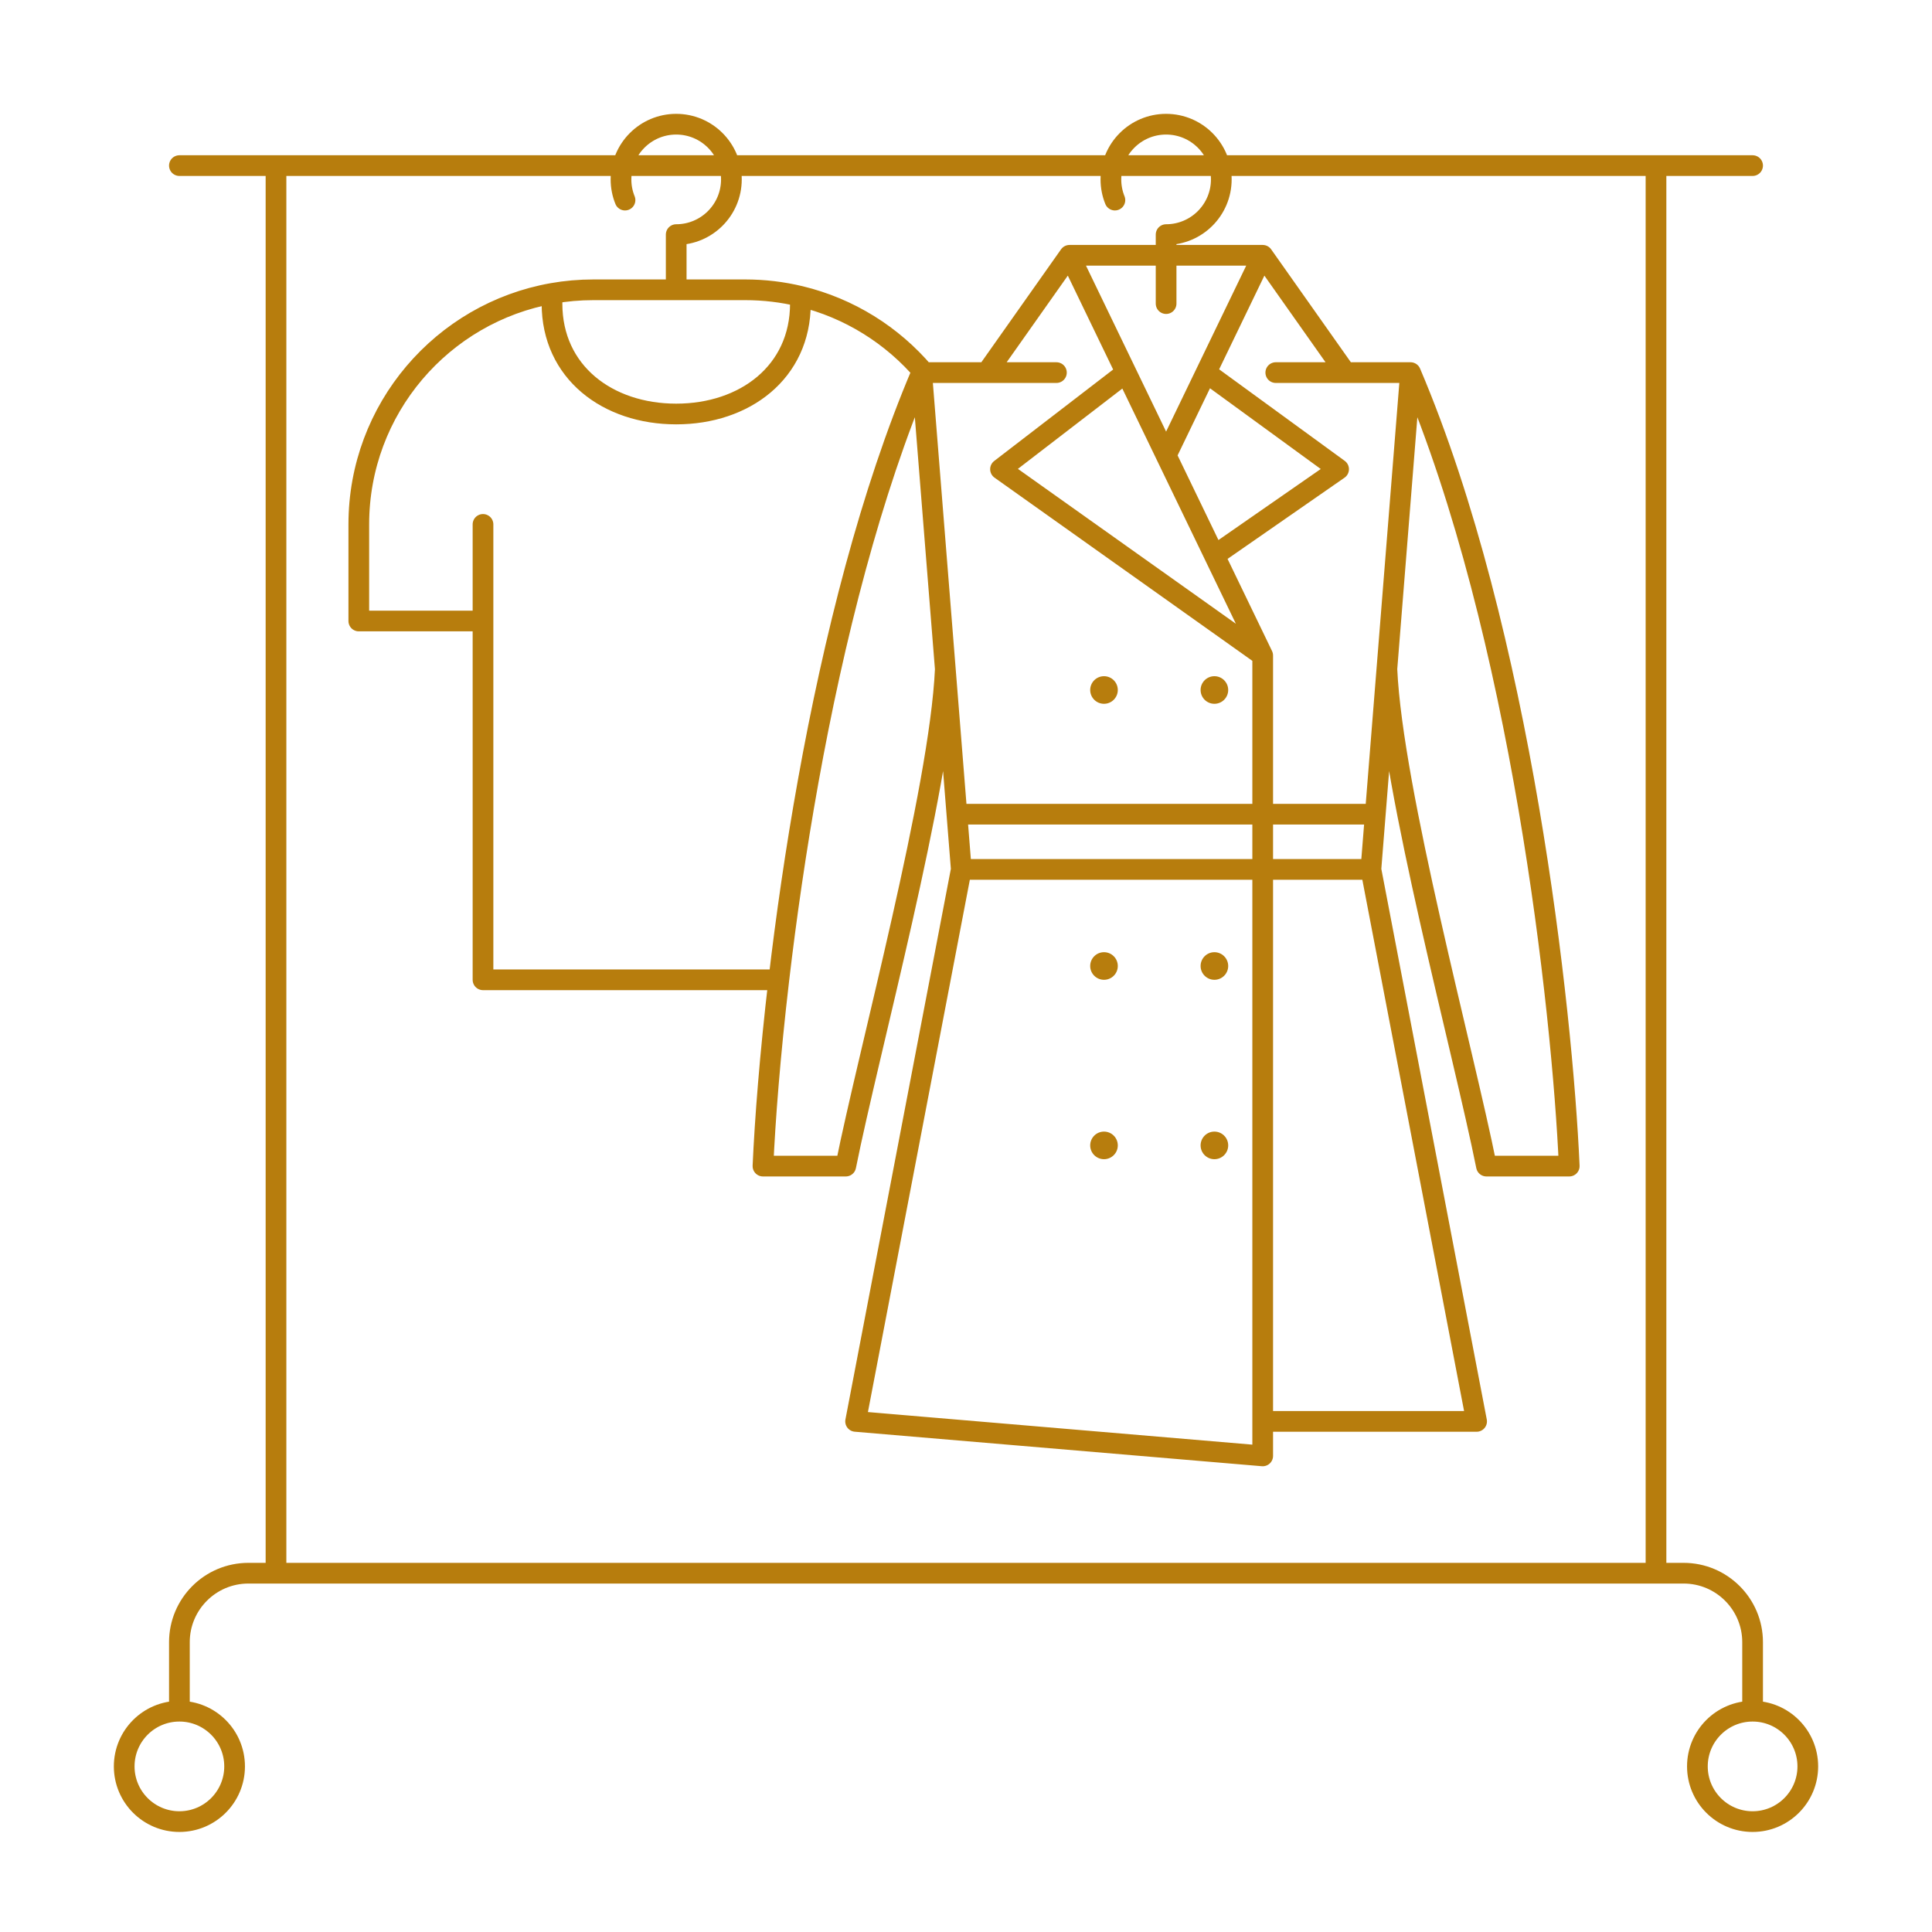
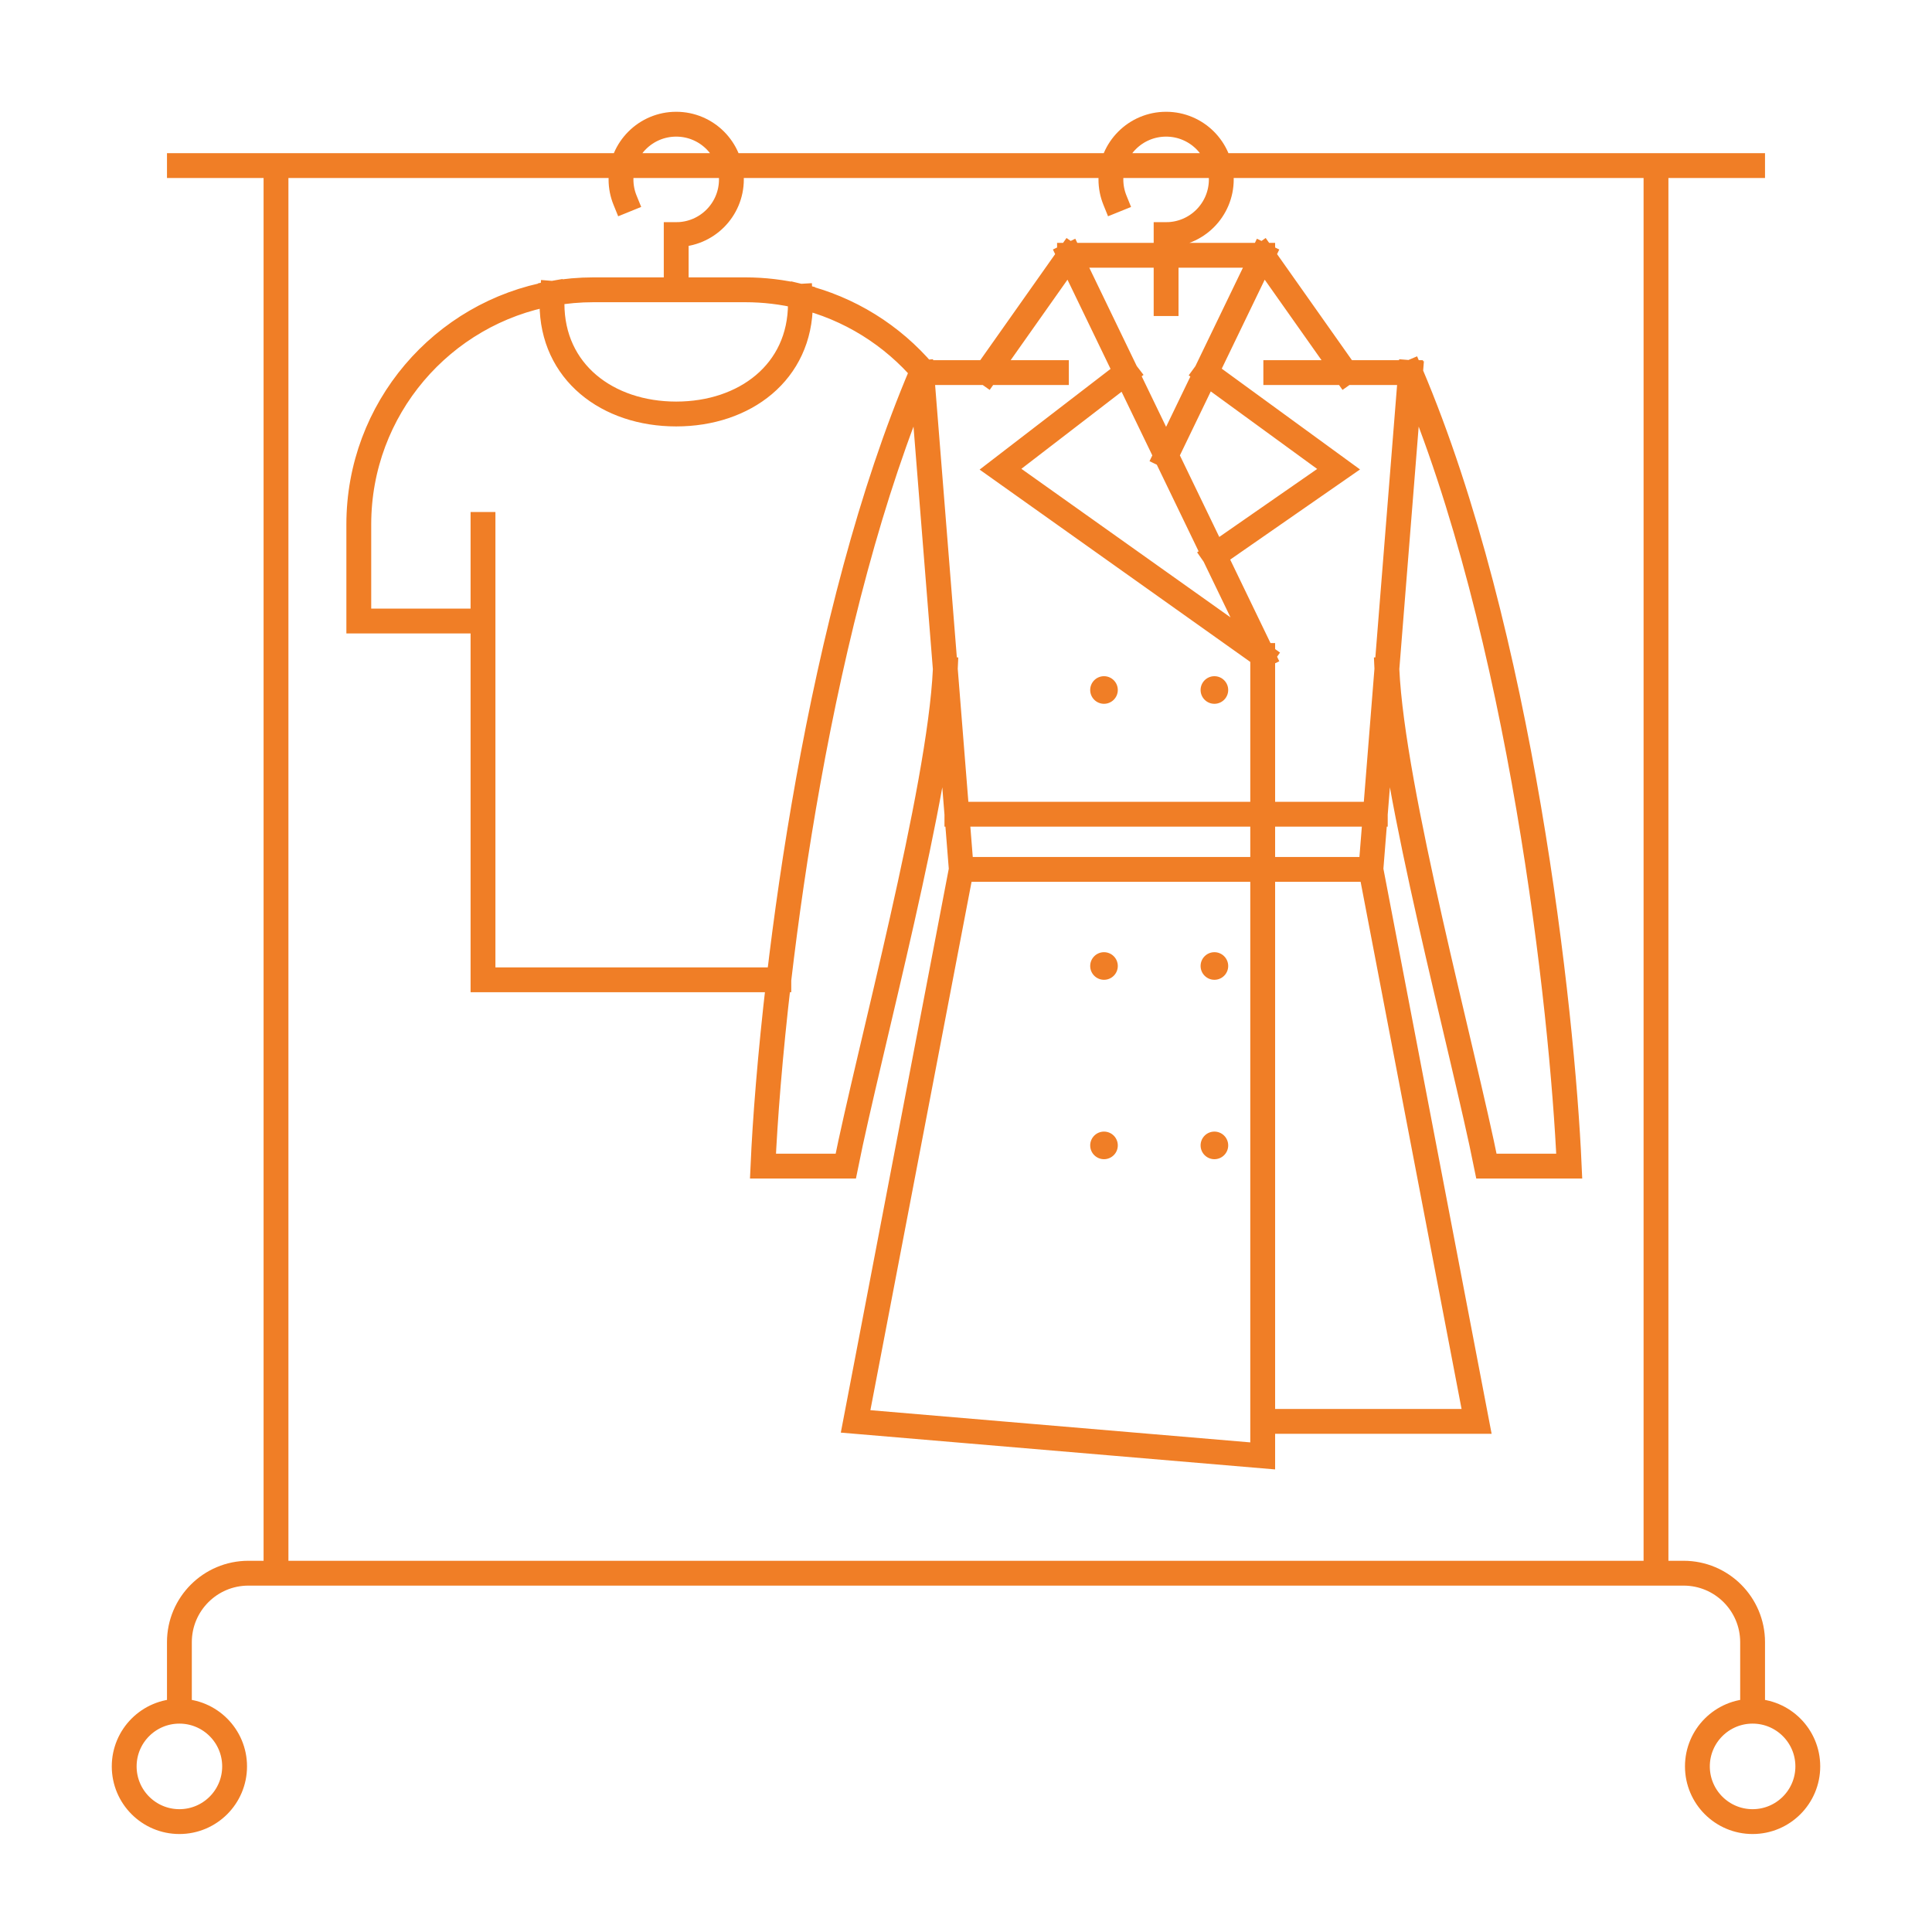
<svg xmlns="http://www.w3.org/2000/svg" width="140" height="140" viewBox="0 0 140 140" fill="none">
-   <path d="M13 12H127M13 124V119C13 116.239 15.239 114 18 114H122C124.761 114 127 116.239 127 119V124M13 124C10.791 124 9 125.791 9 128C9 130.209 10.791 132 13 132C15.209 132 17 130.209 17 128C17 125.791 15.209 124 13 124ZM127 124C124.791 124 123 125.791 123 128C123 130.209 124.791 132 127 132C129.209 132 131 130.209 131 128C131 125.791 129.209 124 127 124ZM99.34 63L107 103H91.5M99.34 63H91.5M99.34 63L99.659 59M69.659 63L62 103L91.5 105.5V103M69.659 63H91.5M69.659 63L69.34 59M66.787 27L69.34 59M66.787 27C64.933 31.356 63.348 36.173 62 41.143C59.238 51.327 57.473 62.157 56.437 71M66.787 27H66.962M71.5 27L74.5 22.75L77.5 18.5M71.5 27H66.962M71.5 27H76.552M77.5 18.5H84.5M77.5 18.5L81.603 27M84.5 18.5H91.5M84.5 18.5V17C86.709 17 88.5 15.209 88.5 13C88.5 10.791 86.709 9 84.5 9C82.291 9 80.5 10.791 80.5 13C80.5 13.53 80.603 14.037 80.79 14.5M84.5 18.5V22M91.5 18.5L94.5 22.75L97.5 27M91.5 18.5L87.396 27M97.5 27H102.213M97.5 27H92.448M84.5 33L87.396 27M84.5 33L88 40.25M84.5 33L81.603 27M87.396 27L97 34L88 40.25M102.213 27L99.659 59M102.213 27C110.213 45.8 113.213 73.167 113.713 84.5H107.713C106.046 76.167 100.9 57.3 100.5 48.5M88 40.25L91.5 47.5M91.5 47.5L72.5 34L81.603 27M91.5 47.5V59M91.5 59V63M91.5 59H99.659M91.5 59H69.34M91.5 63V103M68.5 48.5C68.1 57.3 62.954 76.167 61.287 84.5H55.287C55.434 81.174 55.796 76.466 56.437 71M49 21H43C41.987 21 40.995 21.089 40.03 21.259M49 21H54C55.372 21 56.706 21.163 57.985 21.47M49 21V17C51.209 17 53 15.209 53 13C53 10.791 51.209 9 49 9C46.791 9 45 10.791 45 13C45 13.53 45.103 14.037 45.291 14.5M40.03 21.259C32.057 22.663 26 29.624 26 38V45H35M40.03 21.259C40.01 21.503 40 21.75 40 22C40 26.971 44.029 30 49 30C53.971 30 58 26.971 58 22C58 21.822 57.995 21.645 57.985 21.47M57.985 21.47C61.544 22.324 64.668 24.299 66.962 27M35 45V71H56.437M35 45V38M20 12H120V114H20V12Z" stroke="#B77D0D" stroke-width="1.5" stroke-linecap="round" stroke-linejoin="round" />
-   <circle cx="80" cy="70" r="1" fill="#B77D0D" />
-   <circle cx="80" cy="83" r="1" fill="#B77D0D" />
-   <circle cx="80" cy="50" r="1" fill="#B77D0D" />
-   <circle cx="88" cy="70" r="1" fill="#B77D0D" />
-   <circle cx="88" cy="83" r="1" fill="#B77D0D" />
-   <circle cx="88" cy="50" r="1" fill="#B77D0D" />
+   <path d="M13 12H127M13 124V119C13 116.239 15.239 114 18 114H122C124.761 114 127 116.239 127 119V124M13 124C10.791 124 9 125.791 9 128C9 130.209 10.791 132 13 132C15.209 132 17 130.209 17 128C17 125.791 15.209 124 13 124ZM127 124C124.791 124 123 125.791 123 128C123 130.209 124.791 132 127 132C129.209 132 131 130.209 131 128C131 125.791 129.209 124 127 124ZM99.34 63L107 103H91.5M99.34 63H91.5M99.34 63L99.659 59M69.659 63L62 103L91.5 105.5V103M69.659 63H91.5M69.659 63L69.34 59M66.787 27L69.34 59M66.787 27C64.933 31.356 63.348 36.173 62 41.143C59.238 51.327 57.473 62.157 56.437 71M66.787 27H66.962M71.5 27L74.5 22.75L77.5 18.5M71.5 27H66.962M71.5 27H76.552M77.5 18.5H84.5M77.5 18.5L81.603 27M84.5 18.5H91.5M84.5 18.5V17C86.709 17 88.5 15.209 88.5 13C88.5 10.791 86.709 9 84.5 9C82.291 9 80.5 10.791 80.5 13C80.5 13.53 80.603 14.037 80.79 14.5M84.5 18.5V22M91.5 18.5L94.5 22.75L97.5 27M91.5 18.5L87.396 27M97.5 27H102.213M97.5 27H92.448M84.5 33L87.396 27M84.5 33L88 40.25M84.5 33L81.603 27M87.396 27L97 34L88 40.25M102.213 27L99.659 59M102.213 27C110.213 45.8 113.213 73.167 113.713 84.5H107.713C106.046 76.167 100.9 57.3 100.5 48.5M88 40.25L91.5 47.5M91.5 47.5L72.5 34L81.603 27M91.5 47.5V59M91.5 59V63M91.5 59H99.659M91.5 59H69.34M91.5 63V103M68.5 48.5C68.1 57.3 62.954 76.167 61.287 84.5H55.287C55.434 81.174 55.796 76.466 56.437 71M49 21H43C41.987 21 40.995 21.089 40.03 21.259M49 21H54C55.372 21 56.706 21.163 57.985 21.47M49 21V17C51.209 17 53 15.209 53 13C53 10.791 51.209 9 49 9C46.791 9 45 10.791 45 13C45 13.53 45.103 14.037 45.291 14.5M40.03 21.259C32.057 22.663 26 29.624 26 38V45H35M40.03 21.259C40.01 21.503 40 21.75 40 22C40 26.971 44.029 30 49 30C53.971 30 58 26.971 58 22C58 21.822 57.995 21.645 57.985 21.47M57.985 21.47C61.544 22.324 64.668 24.299 66.962 27M35 45V71H56.437M35 45V38M20 12H120V114H20V12Z" stroke="#F07E26" stroke-width="1.8" stroke-linecap="square" />
+   <circle cx="80" cy="70" r="1" fill="#F07E26" />
+   <circle cx="80" cy="83" r="1" fill="#F07E26" />
+   <circle cx="80" cy="50" r="1" fill="#F07E26" />
+   <circle cx="88" cy="70" r="1" fill="#F07E26" />
+   <circle cx="88" cy="83" r="1" fill="#F07E26" />
+   <circle cx="88" cy="50" r="1" fill="#F07E26" />
</svg>
